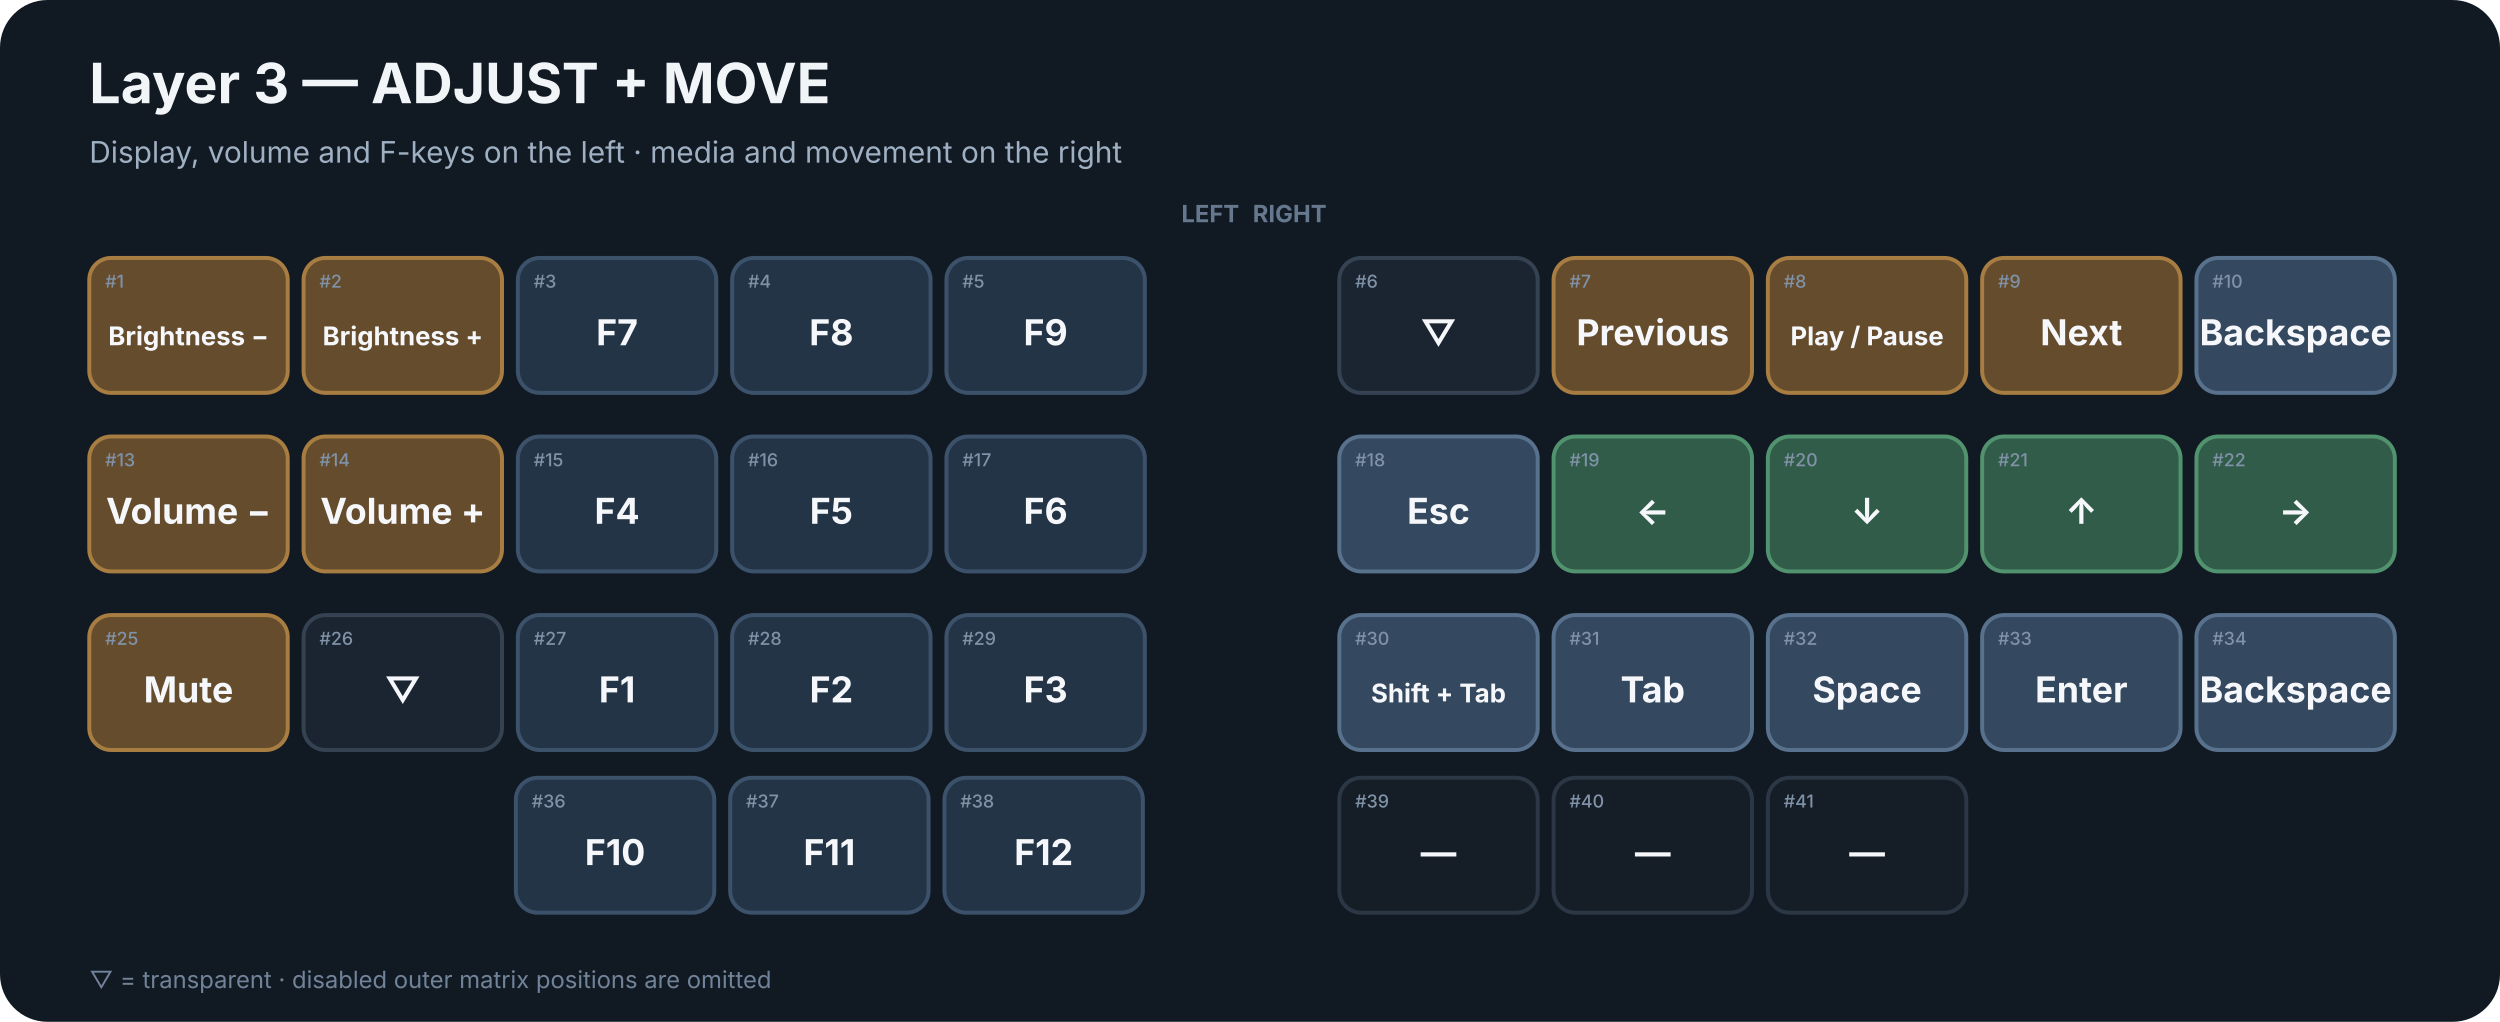
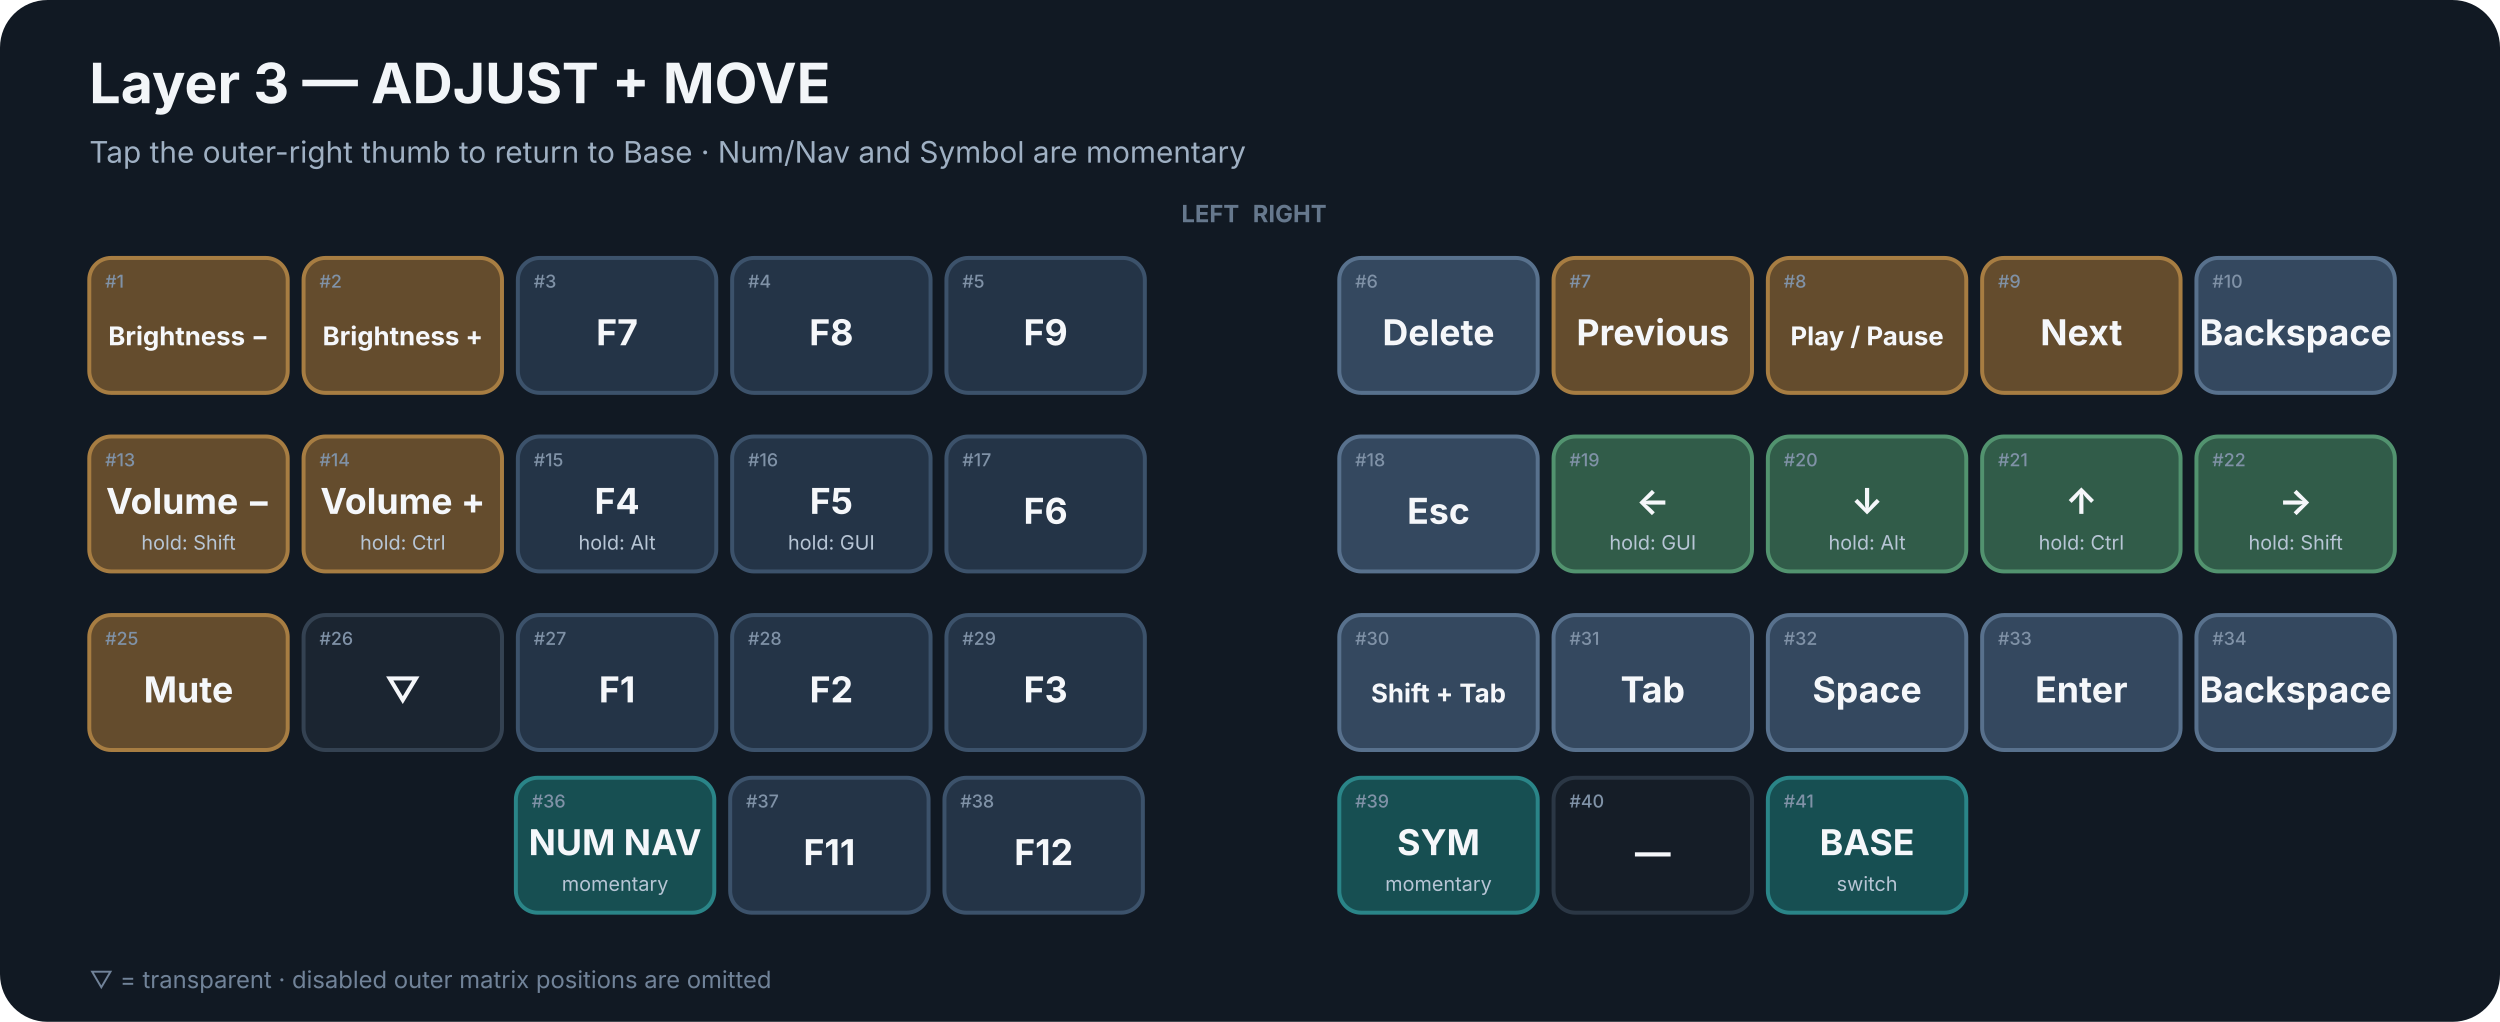
<svg xmlns="http://www.w3.org/2000/svg" width="1260" height="515" viewBox="0 0 1260 515">
  <rect width="100%" height="100%" rx="24" fill="#111923" />
  <text x="45" y="52" text-anchor="start" font-family="-apple-system, BlinkMacSystemFont, Segoe UI, sans-serif" font-size="28" font-weight="700" fill="#f2f5f8">Layer 3 — ADJUST + MOVE</text>
-   <text x="45" y="82" text-anchor="start" font-family="-apple-system, BlinkMacSystemFont, Segoe UI, sans-serif" font-size="15" font-weight="400" fill="#9fb0c3">Display, volume and F-keys on the left · media and movement on the right</text>
+   <text x="45" y="82" text-anchor="start" font-family="-apple-system, BlinkMacSystemFont, Segoe UI, sans-serif" font-size="15" font-weight="400" fill="#9fb0c3">Tap the outer-right thumb to return to Base · Num/Nav and Symbol are momentary</text>
  <text x="610" y="112" text-anchor="middle" font-family="-apple-system, BlinkMacSystemFont, Segoe UI, sans-serif" font-size="12" font-weight="700" fill="#66788d">LEFT</text>
  <text x="650" y="112" text-anchor="middle" font-family="-apple-system, BlinkMacSystemFont, Segoe UI, sans-serif" font-size="12" font-weight="700" fill="#66788d">RIGHT</text>
  <rect x="45" y="130" width="100" height="68" rx="11" fill="#644c2d" stroke="#a77d42" stroke-width="2" />
  <text x="53" y="145" text-anchor="start" font-family="-apple-system, BlinkMacSystemFont, Segoe UI, sans-serif" font-size="9" font-weight="500" fill="#8092a7">#1</text>
  <text x="95.0" y="174" text-anchor="middle" font-family="-apple-system, BlinkMacSystemFont, Segoe UI, sans-serif" font-size="13" font-weight="650" fill="#f5f7fa">Brightness −</text>
  <rect x="153" y="130" width="100" height="68" rx="11" fill="#644c2d" stroke="#a77d42" stroke-width="2" />
  <text x="161" y="145" text-anchor="start" font-family="-apple-system, BlinkMacSystemFont, Segoe UI, sans-serif" font-size="9" font-weight="500" fill="#8092a7">#2</text>
  <text x="203.0" y="174" text-anchor="middle" font-family="-apple-system, BlinkMacSystemFont, Segoe UI, sans-serif" font-size="13" font-weight="650" fill="#f5f7fa">Brightness +</text>
  <rect x="261" y="130" width="100" height="68" rx="11" fill="#243447" stroke="#3c526b" stroke-width="2" />
  <text x="269" y="145" text-anchor="start" font-family="-apple-system, BlinkMacSystemFont, Segoe UI, sans-serif" font-size="9" font-weight="500" fill="#8092a7">#3</text>
  <text x="311.0" y="174" text-anchor="middle" font-family="-apple-system, BlinkMacSystemFont, Segoe UI, sans-serif" font-size="18" font-weight="650" fill="#f5f7fa">F7</text>
  <rect x="369" y="130" width="100" height="68" rx="11" fill="#243447" stroke="#3c526b" stroke-width="2" />
  <text x="377" y="145" text-anchor="start" font-family="-apple-system, BlinkMacSystemFont, Segoe UI, sans-serif" font-size="9" font-weight="500" fill="#8092a7">#4</text>
  <text x="419.0" y="174" text-anchor="middle" font-family="-apple-system, BlinkMacSystemFont, Segoe UI, sans-serif" font-size="18" font-weight="650" fill="#f5f7fa">F8</text>
  <rect x="477" y="130" width="100" height="68" rx="11" fill="#243447" stroke="#3c526b" stroke-width="2" />
  <text x="485" y="145" text-anchor="start" font-family="-apple-system, BlinkMacSystemFont, Segoe UI, sans-serif" font-size="9" font-weight="500" fill="#8092a7">#5</text>
  <text x="527.0" y="174" text-anchor="middle" font-family="-apple-system, BlinkMacSystemFont, Segoe UI, sans-serif" font-size="18" font-weight="650" fill="#f5f7fa">F9</text>
-   <rect x="675" y="130" width="100" height="68" rx="11" fill="#1b2531" stroke="#344252" stroke-width="2" />
+   <rect x="675" y="130" width="100" height="68" rx="11" fill="#34485f" stroke="#58718d" stroke-width="2" />
  <text x="683" y="145" text-anchor="start" font-family="-apple-system, BlinkMacSystemFont, Segoe UI, sans-serif" font-size="9" font-weight="500" fill="#8092a7">#6</text>
-   <text x="725.0" y="174" text-anchor="middle" font-family="-apple-system, BlinkMacSystemFont, Segoe UI, sans-serif" font-size="18" font-weight="650" fill="#f5f7fa">▽</text>
+   <text x="725.0" y="174" text-anchor="middle" font-family="-apple-system, BlinkMacSystemFont, Segoe UI, sans-serif" font-size="18" font-weight="650" fill="#f5f7fa">Delete</text>
  <rect x="783" y="130" width="100" height="68" rx="11" fill="#644c2d" stroke="#a77d42" stroke-width="2" />
  <text x="791" y="145" text-anchor="start" font-family="-apple-system, BlinkMacSystemFont, Segoe UI, sans-serif" font-size="9" font-weight="500" fill="#8092a7">#7</text>
  <text x="833.0" y="174" text-anchor="middle" font-family="-apple-system, BlinkMacSystemFont, Segoe UI, sans-serif" font-size="18" font-weight="650" fill="#f5f7fa">Previous</text>
  <rect x="891" y="130" width="100" height="68" rx="11" fill="#644c2d" stroke="#a77d42" stroke-width="2" />
  <text x="899" y="145" text-anchor="start" font-family="-apple-system, BlinkMacSystemFont, Segoe UI, sans-serif" font-size="9" font-weight="500" fill="#8092a7">#8</text>
  <text x="941.0" y="174" text-anchor="middle" font-family="-apple-system, BlinkMacSystemFont, Segoe UI, sans-serif" font-size="13" font-weight="650" fill="#f5f7fa">Play / Pause</text>
  <rect x="999" y="130" width="100" height="68" rx="11" fill="#644c2d" stroke="#a77d42" stroke-width="2" />
  <text x="1007" y="145" text-anchor="start" font-family="-apple-system, BlinkMacSystemFont, Segoe UI, sans-serif" font-size="9" font-weight="500" fill="#8092a7">#9</text>
  <text x="1049.0" y="174" text-anchor="middle" font-family="-apple-system, BlinkMacSystemFont, Segoe UI, sans-serif" font-size="18" font-weight="650" fill="#f5f7fa">Next</text>
  <rect x="1107" y="130" width="100" height="68" rx="11" fill="#34485f" stroke="#58718d" stroke-width="2" />
  <text x="1115" y="145" text-anchor="start" font-family="-apple-system, BlinkMacSystemFont, Segoe UI, sans-serif" font-size="9" font-weight="500" fill="#8092a7">#10</text>
  <text x="1157.0" y="174" text-anchor="middle" font-family="-apple-system, BlinkMacSystemFont, Segoe UI, sans-serif" font-size="18" font-weight="650" fill="#f5f7fa">Backspace</text>
  <rect x="45" y="220" width="100" height="68" rx="11" fill="#644c2d" stroke="#a77d42" stroke-width="2" />
  <text x="53" y="235" text-anchor="start" font-family="-apple-system, BlinkMacSystemFont, Segoe UI, sans-serif" font-size="9" font-weight="500" fill="#8092a7">#13</text>
-   <text x="95.0" y="264" text-anchor="middle" font-family="-apple-system, BlinkMacSystemFont, Segoe UI, sans-serif" font-size="18" font-weight="650" fill="#f5f7fa">Volume −</text>
+   <text x="95.0" y="259" text-anchor="middle" font-family="-apple-system, BlinkMacSystemFont, Segoe UI, sans-serif" font-size="18" font-weight="650" fill="#f5f7fa">Volume −</text>
+   <text x="95.0" y="277" text-anchor="middle" font-family="-apple-system, BlinkMacSystemFont, Segoe UI, sans-serif" font-size="10" font-weight="400" fill="#b7c5d5">hold: Shift</text>
  <rect x="153" y="220" width="100" height="68" rx="11" fill="#644c2d" stroke="#a77d42" stroke-width="2" />
  <text x="161" y="235" text-anchor="start" font-family="-apple-system, BlinkMacSystemFont, Segoe UI, sans-serif" font-size="9" font-weight="500" fill="#8092a7">#14</text>
-   <text x="203.0" y="264" text-anchor="middle" font-family="-apple-system, BlinkMacSystemFont, Segoe UI, sans-serif" font-size="18" font-weight="650" fill="#f5f7fa">Volume +</text>
+   <text x="203.0" y="259" text-anchor="middle" font-family="-apple-system, BlinkMacSystemFont, Segoe UI, sans-serif" font-size="18" font-weight="650" fill="#f5f7fa">Volume +</text>
+   <text x="203.0" y="277" text-anchor="middle" font-family="-apple-system, BlinkMacSystemFont, Segoe UI, sans-serif" font-size="10" font-weight="400" fill="#b7c5d5">hold: Ctrl</text>
  <rect x="261" y="220" width="100" height="68" rx="11" fill="#243447" stroke="#3c526b" stroke-width="2" />
  <text x="269" y="235" text-anchor="start" font-family="-apple-system, BlinkMacSystemFont, Segoe UI, sans-serif" font-size="9" font-weight="500" fill="#8092a7">#15</text>
-   <text x="311.0" y="264" text-anchor="middle" font-family="-apple-system, BlinkMacSystemFont, Segoe UI, sans-serif" font-size="18" font-weight="650" fill="#f5f7fa">F4</text>
+   <text x="311.0" y="259" text-anchor="middle" font-family="-apple-system, BlinkMacSystemFont, Segoe UI, sans-serif" font-size="18" font-weight="650" fill="#f5f7fa">F4</text>
+   <text x="311.0" y="277" text-anchor="middle" font-family="-apple-system, BlinkMacSystemFont, Segoe UI, sans-serif" font-size="10" font-weight="400" fill="#b7c5d5">hold: Alt</text>
  <rect x="369" y="220" width="100" height="68" rx="11" fill="#243447" stroke="#3c526b" stroke-width="2" />
  <text x="377" y="235" text-anchor="start" font-family="-apple-system, BlinkMacSystemFont, Segoe UI, sans-serif" font-size="9" font-weight="500" fill="#8092a7">#16</text>
-   <text x="419.0" y="264" text-anchor="middle" font-family="-apple-system, BlinkMacSystemFont, Segoe UI, sans-serif" font-size="18" font-weight="650" fill="#f5f7fa">F5</text>
+   <text x="419.0" y="259" text-anchor="middle" font-family="-apple-system, BlinkMacSystemFont, Segoe UI, sans-serif" font-size="18" font-weight="650" fill="#f5f7fa">F5</text>
+   <text x="419.0" y="277" text-anchor="middle" font-family="-apple-system, BlinkMacSystemFont, Segoe UI, sans-serif" font-size="10" font-weight="400" fill="#b7c5d5">hold: GUI</text>
  <rect x="477" y="220" width="100" height="68" rx="11" fill="#243447" stroke="#3c526b" stroke-width="2" />
  <text x="485" y="235" text-anchor="start" font-family="-apple-system, BlinkMacSystemFont, Segoe UI, sans-serif" font-size="9" font-weight="500" fill="#8092a7">#17</text>
  <text x="527.0" y="264" text-anchor="middle" font-family="-apple-system, BlinkMacSystemFont, Segoe UI, sans-serif" font-size="18" font-weight="650" fill="#f5f7fa">F6</text>
  <rect x="675" y="220" width="100" height="68" rx="11" fill="#34485f" stroke="#58718d" stroke-width="2" />
  <text x="683" y="235" text-anchor="start" font-family="-apple-system, BlinkMacSystemFont, Segoe UI, sans-serif" font-size="9" font-weight="500" fill="#8092a7">#18</text>
  <text x="725.0" y="264" text-anchor="middle" font-family="-apple-system, BlinkMacSystemFont, Segoe UI, sans-serif" font-size="18" font-weight="650" fill="#f5f7fa">Esc</text>
  <rect x="783" y="220" width="100" height="68" rx="11" fill="#315c49" stroke="#52936f" stroke-width="2" />
  <text x="791" y="235" text-anchor="start" font-family="-apple-system, BlinkMacSystemFont, Segoe UI, sans-serif" font-size="9" font-weight="500" fill="#8092a7">#19</text>
-   <text x="833.0" y="264" text-anchor="middle" font-family="-apple-system, BlinkMacSystemFont, Segoe UI, sans-serif" font-size="18" font-weight="650" fill="#f5f7fa">←</text>
+   <text x="833.0" y="259" text-anchor="middle" font-family="-apple-system, BlinkMacSystemFont, Segoe UI, sans-serif" font-size="18" font-weight="650" fill="#f5f7fa">←</text>
+   <text x="833.0" y="277" text-anchor="middle" font-family="-apple-system, BlinkMacSystemFont, Segoe UI, sans-serif" font-size="10" font-weight="400" fill="#b7c5d5">hold: GUI</text>
  <rect x="891" y="220" width="100" height="68" rx="11" fill="#315c49" stroke="#52936f" stroke-width="2" />
  <text x="899" y="235" text-anchor="start" font-family="-apple-system, BlinkMacSystemFont, Segoe UI, sans-serif" font-size="9" font-weight="500" fill="#8092a7">#20</text>
-   <text x="941.0" y="264" text-anchor="middle" font-family="-apple-system, BlinkMacSystemFont, Segoe UI, sans-serif" font-size="18" font-weight="650" fill="#f5f7fa">↓</text>
+   <text x="941.0" y="259" text-anchor="middle" font-family="-apple-system, BlinkMacSystemFont, Segoe UI, sans-serif" font-size="18" font-weight="650" fill="#f5f7fa">↓</text>
+   <text x="941.0" y="277" text-anchor="middle" font-family="-apple-system, BlinkMacSystemFont, Segoe UI, sans-serif" font-size="10" font-weight="400" fill="#b7c5d5">hold: Alt</text>
  <rect x="999" y="220" width="100" height="68" rx="11" fill="#315c49" stroke="#52936f" stroke-width="2" />
  <text x="1007" y="235" text-anchor="start" font-family="-apple-system, BlinkMacSystemFont, Segoe UI, sans-serif" font-size="9" font-weight="500" fill="#8092a7">#21</text>
-   <text x="1049.0" y="264" text-anchor="middle" font-family="-apple-system, BlinkMacSystemFont, Segoe UI, sans-serif" font-size="18" font-weight="650" fill="#f5f7fa">↑</text>
+   <text x="1049.0" y="259" text-anchor="middle" font-family="-apple-system, BlinkMacSystemFont, Segoe UI, sans-serif" font-size="18" font-weight="650" fill="#f5f7fa">↑</text>
+   <text x="1049.0" y="277" text-anchor="middle" font-family="-apple-system, BlinkMacSystemFont, Segoe UI, sans-serif" font-size="10" font-weight="400" fill="#b7c5d5">hold: Ctrl</text>
  <rect x="1107" y="220" width="100" height="68" rx="11" fill="#315c49" stroke="#52936f" stroke-width="2" />
  <text x="1115" y="235" text-anchor="start" font-family="-apple-system, BlinkMacSystemFont, Segoe UI, sans-serif" font-size="9" font-weight="500" fill="#8092a7">#22</text>
-   <text x="1157.0" y="264" text-anchor="middle" font-family="-apple-system, BlinkMacSystemFont, Segoe UI, sans-serif" font-size="18" font-weight="650" fill="#f5f7fa">→</text>
+   <text x="1157.0" y="259" text-anchor="middle" font-family="-apple-system, BlinkMacSystemFont, Segoe UI, sans-serif" font-size="18" font-weight="650" fill="#f5f7fa">→</text>
+   <text x="1157.0" y="277" text-anchor="middle" font-family="-apple-system, BlinkMacSystemFont, Segoe UI, sans-serif" font-size="10" font-weight="400" fill="#b7c5d5">hold: Shift</text>
  <rect x="45" y="310" width="100" height="68" rx="11" fill="#644c2d" stroke="#a77d42" stroke-width="2" />
  <text x="53" y="325" text-anchor="start" font-family="-apple-system, BlinkMacSystemFont, Segoe UI, sans-serif" font-size="9" font-weight="500" fill="#8092a7">#25</text>
  <text x="95.0" y="354" text-anchor="middle" font-family="-apple-system, BlinkMacSystemFont, Segoe UI, sans-serif" font-size="18" font-weight="650" fill="#f5f7fa">Mute</text>
  <rect x="153" y="310" width="100" height="68" rx="11" fill="#1b2531" stroke="#344252" stroke-width="2" />
  <text x="161" y="325" text-anchor="start" font-family="-apple-system, BlinkMacSystemFont, Segoe UI, sans-serif" font-size="9" font-weight="500" fill="#8092a7">#26</text>
  <text x="203.0" y="354" text-anchor="middle" font-family="-apple-system, BlinkMacSystemFont, Segoe UI, sans-serif" font-size="18" font-weight="650" fill="#f5f7fa">▽</text>
  <rect x="261" y="310" width="100" height="68" rx="11" fill="#243447" stroke="#3c526b" stroke-width="2" />
  <text x="269" y="325" text-anchor="start" font-family="-apple-system, BlinkMacSystemFont, Segoe UI, sans-serif" font-size="9" font-weight="500" fill="#8092a7">#27</text>
  <text x="311.0" y="354" text-anchor="middle" font-family="-apple-system, BlinkMacSystemFont, Segoe UI, sans-serif" font-size="18" font-weight="650" fill="#f5f7fa">F1</text>
  <rect x="369" y="310" width="100" height="68" rx="11" fill="#243447" stroke="#3c526b" stroke-width="2" />
  <text x="377" y="325" text-anchor="start" font-family="-apple-system, BlinkMacSystemFont, Segoe UI, sans-serif" font-size="9" font-weight="500" fill="#8092a7">#28</text>
  <text x="419.0" y="354" text-anchor="middle" font-family="-apple-system, BlinkMacSystemFont, Segoe UI, sans-serif" font-size="18" font-weight="650" fill="#f5f7fa">F2</text>
  <rect x="477" y="310" width="100" height="68" rx="11" fill="#243447" stroke="#3c526b" stroke-width="2" />
  <text x="485" y="325" text-anchor="start" font-family="-apple-system, BlinkMacSystemFont, Segoe UI, sans-serif" font-size="9" font-weight="500" fill="#8092a7">#29</text>
  <text x="527.0" y="354" text-anchor="middle" font-family="-apple-system, BlinkMacSystemFont, Segoe UI, sans-serif" font-size="18" font-weight="650" fill="#f5f7fa">F3</text>
  <rect x="675" y="310" width="100" height="68" rx="11" fill="#34485f" stroke="#58718d" stroke-width="2" />
  <text x="683" y="325" text-anchor="start" font-family="-apple-system, BlinkMacSystemFont, Segoe UI, sans-serif" font-size="9" font-weight="500" fill="#8092a7">#30</text>
  <text x="725.0" y="354" text-anchor="middle" font-family="-apple-system, BlinkMacSystemFont, Segoe UI, sans-serif" font-size="13" font-weight="650" fill="#f5f7fa">Shift + Tab</text>
  <rect x="783" y="310" width="100" height="68" rx="11" fill="#34485f" stroke="#58718d" stroke-width="2" />
  <text x="791" y="325" text-anchor="start" font-family="-apple-system, BlinkMacSystemFont, Segoe UI, sans-serif" font-size="9" font-weight="500" fill="#8092a7">#31</text>
  <text x="833.0" y="354" text-anchor="middle" font-family="-apple-system, BlinkMacSystemFont, Segoe UI, sans-serif" font-size="18" font-weight="650" fill="#f5f7fa">Tab</text>
  <rect x="891" y="310" width="100" height="68" rx="11" fill="#34485f" stroke="#58718d" stroke-width="2" />
  <text x="899" y="325" text-anchor="start" font-family="-apple-system, BlinkMacSystemFont, Segoe UI, sans-serif" font-size="9" font-weight="500" fill="#8092a7">#32</text>
  <text x="941.0" y="354" text-anchor="middle" font-family="-apple-system, BlinkMacSystemFont, Segoe UI, sans-serif" font-size="18" font-weight="650" fill="#f5f7fa">Space</text>
  <rect x="999" y="310" width="100" height="68" rx="11" fill="#34485f" stroke="#58718d" stroke-width="2" />
  <text x="1007" y="325" text-anchor="start" font-family="-apple-system, BlinkMacSystemFont, Segoe UI, sans-serif" font-size="9" font-weight="500" fill="#8092a7">#33</text>
  <text x="1049.0" y="354" text-anchor="middle" font-family="-apple-system, BlinkMacSystemFont, Segoe UI, sans-serif" font-size="18" font-weight="650" fill="#f5f7fa">Enter</text>
  <rect x="1107" y="310" width="100" height="68" rx="11" fill="#34485f" stroke="#58718d" stroke-width="2" />
  <text x="1115" y="325" text-anchor="start" font-family="-apple-system, BlinkMacSystemFont, Segoe UI, sans-serif" font-size="9" font-weight="500" fill="#8092a7">#34</text>
  <text x="1157.0" y="354" text-anchor="middle" font-family="-apple-system, BlinkMacSystemFont, Segoe UI, sans-serif" font-size="18" font-weight="650" fill="#f5f7fa">Backspace</text>
-   <rect x="260" y="392" width="100" height="68" rx="11" fill="#243447" stroke="#3c526b" stroke-width="2" />
+   <rect x="260" y="392" width="100" height="68" rx="11" fill="#174f52" stroke="#2a8588" stroke-width="2" />
  <text x="268" y="407" text-anchor="start" font-family="-apple-system, BlinkMacSystemFont, Segoe UI, sans-serif" font-size="9" font-weight="500" fill="#8092a7">#36</text>
-   <text x="310.0" y="436" text-anchor="middle" font-family="-apple-system, BlinkMacSystemFont, Segoe UI, sans-serif" font-size="18" font-weight="650" fill="#f5f7fa">F10</text>
+   <text x="310.0" y="431" text-anchor="middle" font-family="-apple-system, BlinkMacSystemFont, Segoe UI, sans-serif" font-size="18" font-weight="650" fill="#f5f7fa">NUM NAV</text>
+   <text x="310.0" y="449" text-anchor="middle" font-family="-apple-system, BlinkMacSystemFont, Segoe UI, sans-serif" font-size="10" font-weight="400" fill="#b7c5d5">momentary</text>
  <rect x="368" y="392" width="100" height="68" rx="11" fill="#243447" stroke="#3c526b" stroke-width="2" />
  <text x="376" y="407" text-anchor="start" font-family="-apple-system, BlinkMacSystemFont, Segoe UI, sans-serif" font-size="9" font-weight="500" fill="#8092a7">#37</text>
  <text x="418.0" y="436" text-anchor="middle" font-family="-apple-system, BlinkMacSystemFont, Segoe UI, sans-serif" font-size="18" font-weight="650" fill="#f5f7fa">F11</text>
  <rect x="476" y="392" width="100" height="68" rx="11" fill="#243447" stroke="#3c526b" stroke-width="2" />
  <text x="484" y="407" text-anchor="start" font-family="-apple-system, BlinkMacSystemFont, Segoe UI, sans-serif" font-size="9" font-weight="500" fill="#8092a7">#38</text>
  <text x="526.0" y="436" text-anchor="middle" font-family="-apple-system, BlinkMacSystemFont, Segoe UI, sans-serif" font-size="18" font-weight="650" fill="#f5f7fa">F12</text>
-   <rect x="675" y="392" width="100" height="68" rx="11" fill="#151d27" stroke="#2b3745" stroke-width="2" />
+   <rect x="675" y="392" width="100" height="68" rx="11" fill="#174f52" stroke="#2a8588" stroke-width="2" />
  <text x="683" y="407" text-anchor="start" font-family="-apple-system, BlinkMacSystemFont, Segoe UI, sans-serif" font-size="9" font-weight="500" fill="#8092a7">#39</text>
-   <text x="725.0" y="436" text-anchor="middle" font-family="-apple-system, BlinkMacSystemFont, Segoe UI, sans-serif" font-size="18" font-weight="650" fill="#f5f7fa">—</text>
+   <text x="725.0" y="431" text-anchor="middle" font-family="-apple-system, BlinkMacSystemFont, Segoe UI, sans-serif" font-size="18" font-weight="650" fill="#f5f7fa">SYM</text>
+   <text x="725.0" y="449" text-anchor="middle" font-family="-apple-system, BlinkMacSystemFont, Segoe UI, sans-serif" font-size="10" font-weight="400" fill="#b7c5d5">momentary</text>
  <rect x="783" y="392" width="100" height="68" rx="11" fill="#151d27" stroke="#2b3745" stroke-width="2" />
  <text x="791" y="407" text-anchor="start" font-family="-apple-system, BlinkMacSystemFont, Segoe UI, sans-serif" font-size="9" font-weight="500" fill="#8092a7">#40</text>
  <text x="833.0" y="436" text-anchor="middle" font-family="-apple-system, BlinkMacSystemFont, Segoe UI, sans-serif" font-size="18" font-weight="650" fill="#f5f7fa">—</text>
-   <rect x="891" y="392" width="100" height="68" rx="11" fill="#151d27" stroke="#2b3745" stroke-width="2" />
+   <rect x="891" y="392" width="100" height="68" rx="11" fill="#174f52" stroke="#2a8588" stroke-width="2" />
  <text x="899" y="407" text-anchor="start" font-family="-apple-system, BlinkMacSystemFont, Segoe UI, sans-serif" font-size="9" font-weight="500" fill="#8092a7">#41</text>
-   <text x="941.0" y="436" text-anchor="middle" font-family="-apple-system, BlinkMacSystemFont, Segoe UI, sans-serif" font-size="18" font-weight="650" fill="#f5f7fa">—</text>
+   <text x="941.0" y="431" text-anchor="middle" font-family="-apple-system, BlinkMacSystemFont, Segoe UI, sans-serif" font-size="18" font-weight="650" fill="#f5f7fa">BASE</text>
+   <text x="941.0" y="449" text-anchor="middle" font-family="-apple-system, BlinkMacSystemFont, Segoe UI, sans-serif" font-size="10" font-weight="400" fill="#b7c5d5">switch</text>
  <text x="45" y="498" text-anchor="start" font-family="-apple-system, BlinkMacSystemFont, Segoe UI, sans-serif" font-size="12" font-weight="400" fill="#718399">▽ = transparent · disabled outer matrix positions are omitted</text>
</svg>
